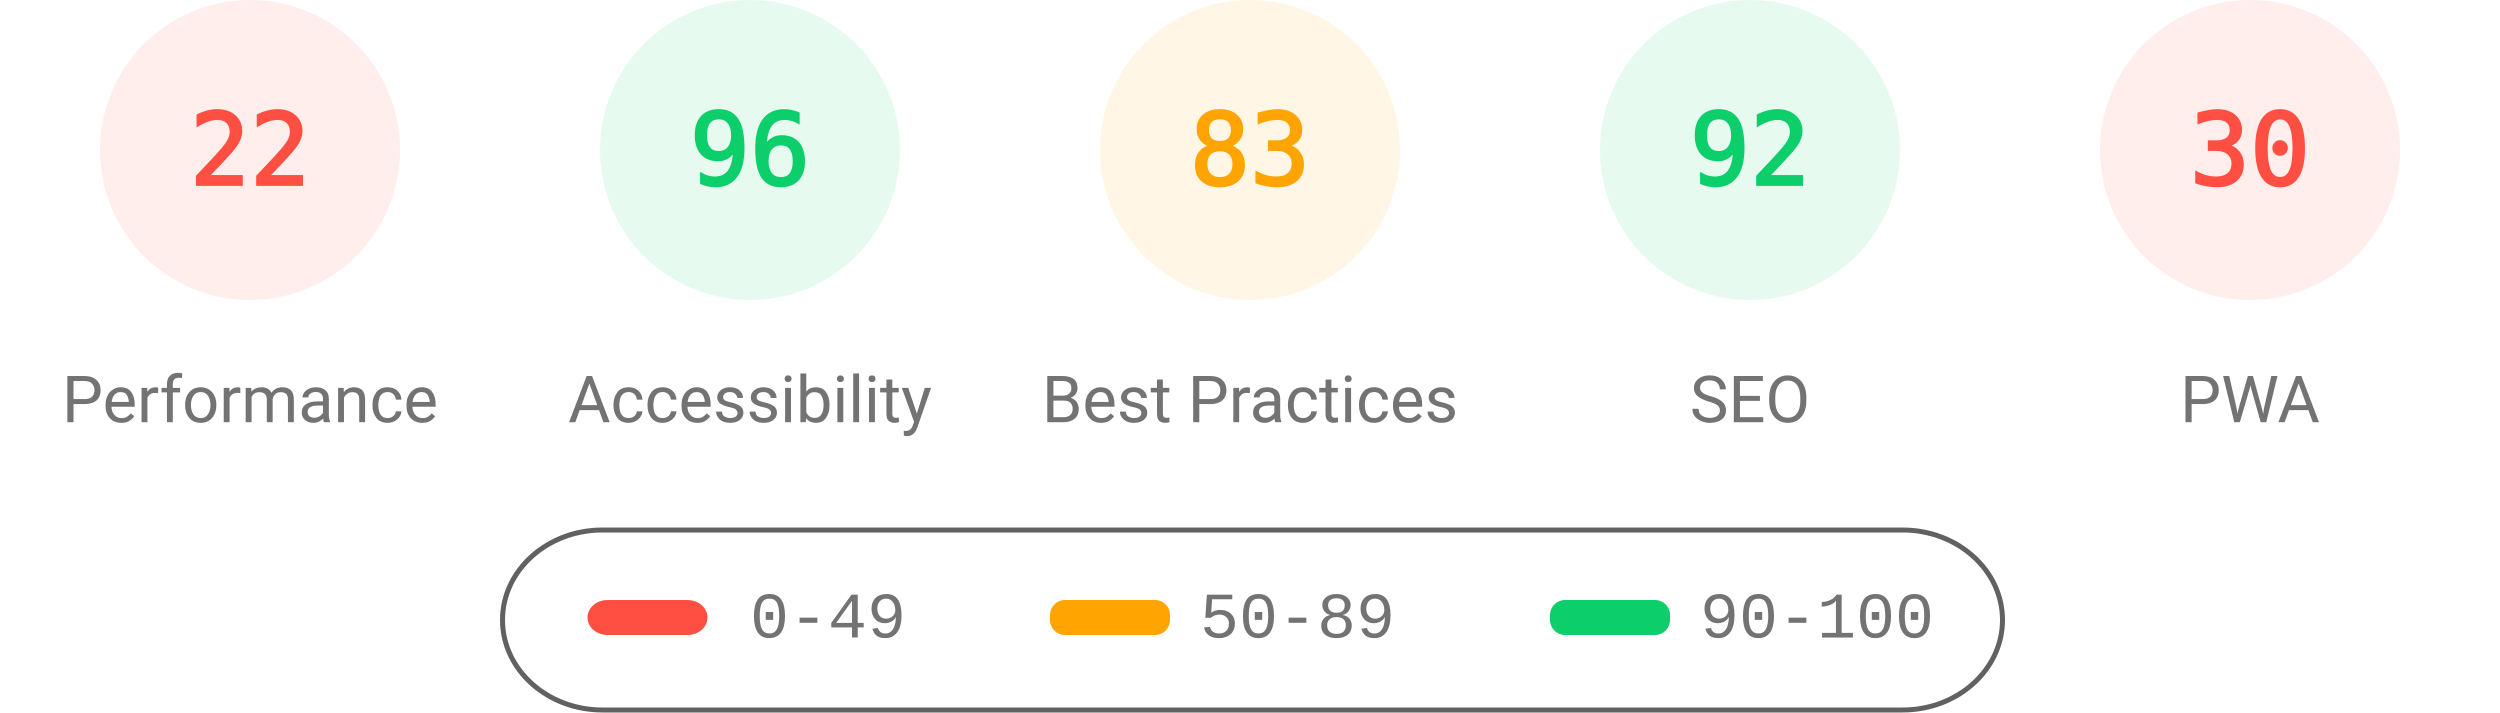
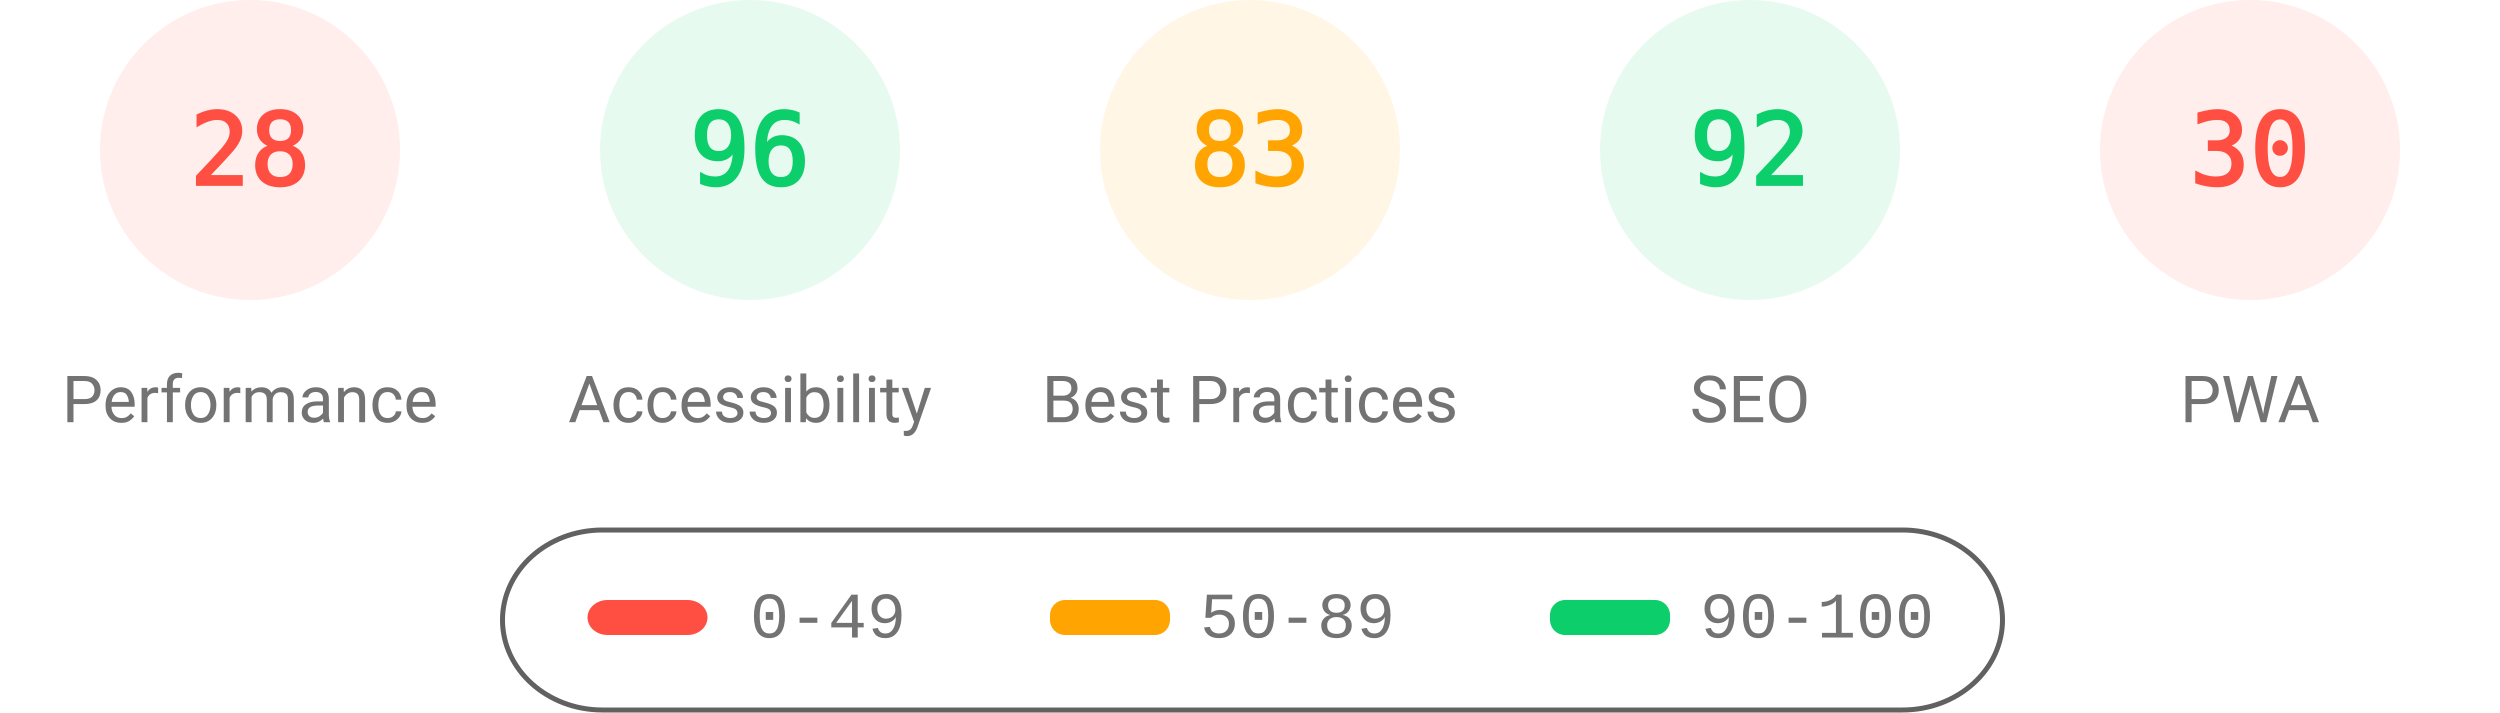
<svg xmlns="http://www.w3.org/2000/svg" fill="none" width="1000" height="285">
  <style>.gauge-base{opacity:.1}.gauge-arc{fill:none;animation-delay:250ms;stroke-linecap:round;transform:rotate(-90deg);transform-origin:100px 60px;animation:load-gauge 1s ease forwards}.guage-text{font-size:40px;font-family:monospace;text-align:center}.guage-red{color:#ff4e42;fill:#ff4e42;stroke:#ff4e42}.guage-orange{color:#ffa400;fill:#ffa400;stroke:#ffa400}.guage-green{color:#0cce6b;fill:#0cce6b;stroke:#0cce6b}.guage-undefined{color:#5c5c5c;fill:#5c5c5c;stroke:#5c5c5c}.guage-title{color:#737373;fill:#737373;stroke:none;font-size:26px;line-height:26px;font-family:Roboto,Halvetica,Arial,sans-serif}@keyframes load-gauge{from{stroke-dasharray:0 352.858}}</style>
  <svg class="guage-div guage-perf guage-red" viewBox="0 0 200 200" width="200" height="200">
    <circle class="gauge-base" r="56" cx="100" cy="60" stroke-width="8" />
-     <circle class="gauge-arc guage-arc-1" r="56" cx="100" cy="60" stroke-width="8" style="stroke-dasharray:77.409,351.858" />
-     <text class="guage-text" x="100" y="60" alignment-baseline="central" dominant-baseline="central" text-anchor="middle">22</text>
+     <circle class="gauge-arc guage-arc-1" r="56" cx="100" cy="60" stroke-width="8" style="stroke-dasharray:98.52,351.858" />
+     <text class="guage-text" x="100" y="60" alignment-baseline="central" dominant-baseline="central" text-anchor="middle">28</text>
    <text class="guage-title" x="100" y="160" alignment-baseline="central" dominant-baseline="central" text-anchor="middle">Performance</text>
  </svg>
  <svg class="guage-div guage-acc guage-green" viewBox="0 0 200 200" width="200" height="200" x="200">
    <circle class="gauge-base" r="56" cx="100" cy="60" stroke-width="8" />
    <circle class="gauge-arc guage-arc-2" r="56" cx="100" cy="60" stroke-width="8" style="stroke-dasharray:337.784,351.858" />
    <text class="guage-text" x="100" y="60" alignment-baseline="central" dominant-baseline="central" text-anchor="middle">96</text>
    <text class="guage-title" x="100" y="160" alignment-baseline="central" dominant-baseline="central" text-anchor="middle">Accessibility</text>
  </svg>
  <svg class="guage-div guage-best guage-orange" viewBox="0 0 200 200" width="200" height="200" x="400">
    <circle class="gauge-base" r="56" cx="100" cy="60" stroke-width="8" />
    <circle class="gauge-arc guage-arc-3" r="56" cx="100" cy="60" stroke-width="8" style="stroke-dasharray:292.042,351.858" />
    <text class="guage-text" x="100" y="60" alignment-baseline="central" dominant-baseline="central" text-anchor="middle">83</text>
    <text class="guage-title" x="100" y="160" alignment-baseline="central" dominant-baseline="central" text-anchor="middle">Best Practices</text>
  </svg>
  <svg class="guage-div guage-seo guage-green" viewBox="0 0 200 200" width="200" height="200" x="600">
    <circle class="gauge-base" r="56" cx="100" cy="60" stroke-width="8" />
    <circle class="gauge-arc guage-arc-4" r="56" cx="100" cy="60" stroke-width="8" style="stroke-dasharray:323.709,351.858" />
    <text class="guage-text" x="100" y="60" alignment-baseline="central" dominant-baseline="central" text-anchor="middle">92</text>
    <text class="guage-title" x="100" y="160" alignment-baseline="central" dominant-baseline="central" text-anchor="middle">SEO</text>
  </svg>
  <svg class="guage-div guage-pwa guage-red" viewBox="0 0 200 200" width="200" height="200" x="800">
    <circle class="gauge-base" r="56" cx="100" cy="60" stroke-width="8" />
    <circle class="gauge-arc guage-arc-4" r="56" cx="100" cy="60" stroke-width="8" style="stroke-dasharray:105.557,351.858" />
    <text class="guage-text" x="100" y="60" alignment-baseline="central" dominant-baseline="central" text-anchor="middle">30</text>
    <text class="guage-title" x="100" y="160" alignment-baseline="central" dominant-baseline="central" text-anchor="middle">PWA</text>
  </svg>
  <svg width="604" height="76" x="200" y="210">
    <path fill="none" id="canvas_background" d="M-1-1h604v80H-1z" />
    <rect fill-opacity="0" stroke="#616161" stroke-width="2" rx="40" id="svg_2" height="72" width="600" y="2" x="1" fill="#000" />
    <rect stroke="#000" rx="8" id="svg_3" height="14" width="48" y="30" x="35" stroke-opacity="null" stroke-width="0" fill="#ff4e42" />
    <rect stroke="#000" rx="6" id="svg_4" height="14" width="48" y="30" x="220" stroke-opacity="null" stroke-width="0" fill="#ffa400" />
    <rect stroke="#000" rx="6" id="svg_5" height="14" width="48" y="30" x="420" stroke-opacity="null" stroke-width="0" fill="#0cce6b" />
    <text xml:space="preserve" text-anchor="start" font-family="'Courier New', Courier, monospace" font-size="26" id="svg_6" y="45" x="100" stroke-opacity="null" stroke-width="0" stroke="#000" fill="#737373">0-49</text>
    <text xml:space="preserve" text-anchor="start" font-family="'Courier New', Courier, monospace" font-size="26" id="svg_7" y="45" x="280" stroke-opacity="null" stroke-width="0" stroke="#000" fill="#737373">50-89</text>
    <text xml:space="preserve" text-anchor="start" font-family="'Courier New', Courier, monospace" font-size="26" id="svg_8" y="45" x="480" stroke-opacity="null" stroke-width="0" stroke="#000" fill="#737373">90-100</text>
  </svg>
</svg>
